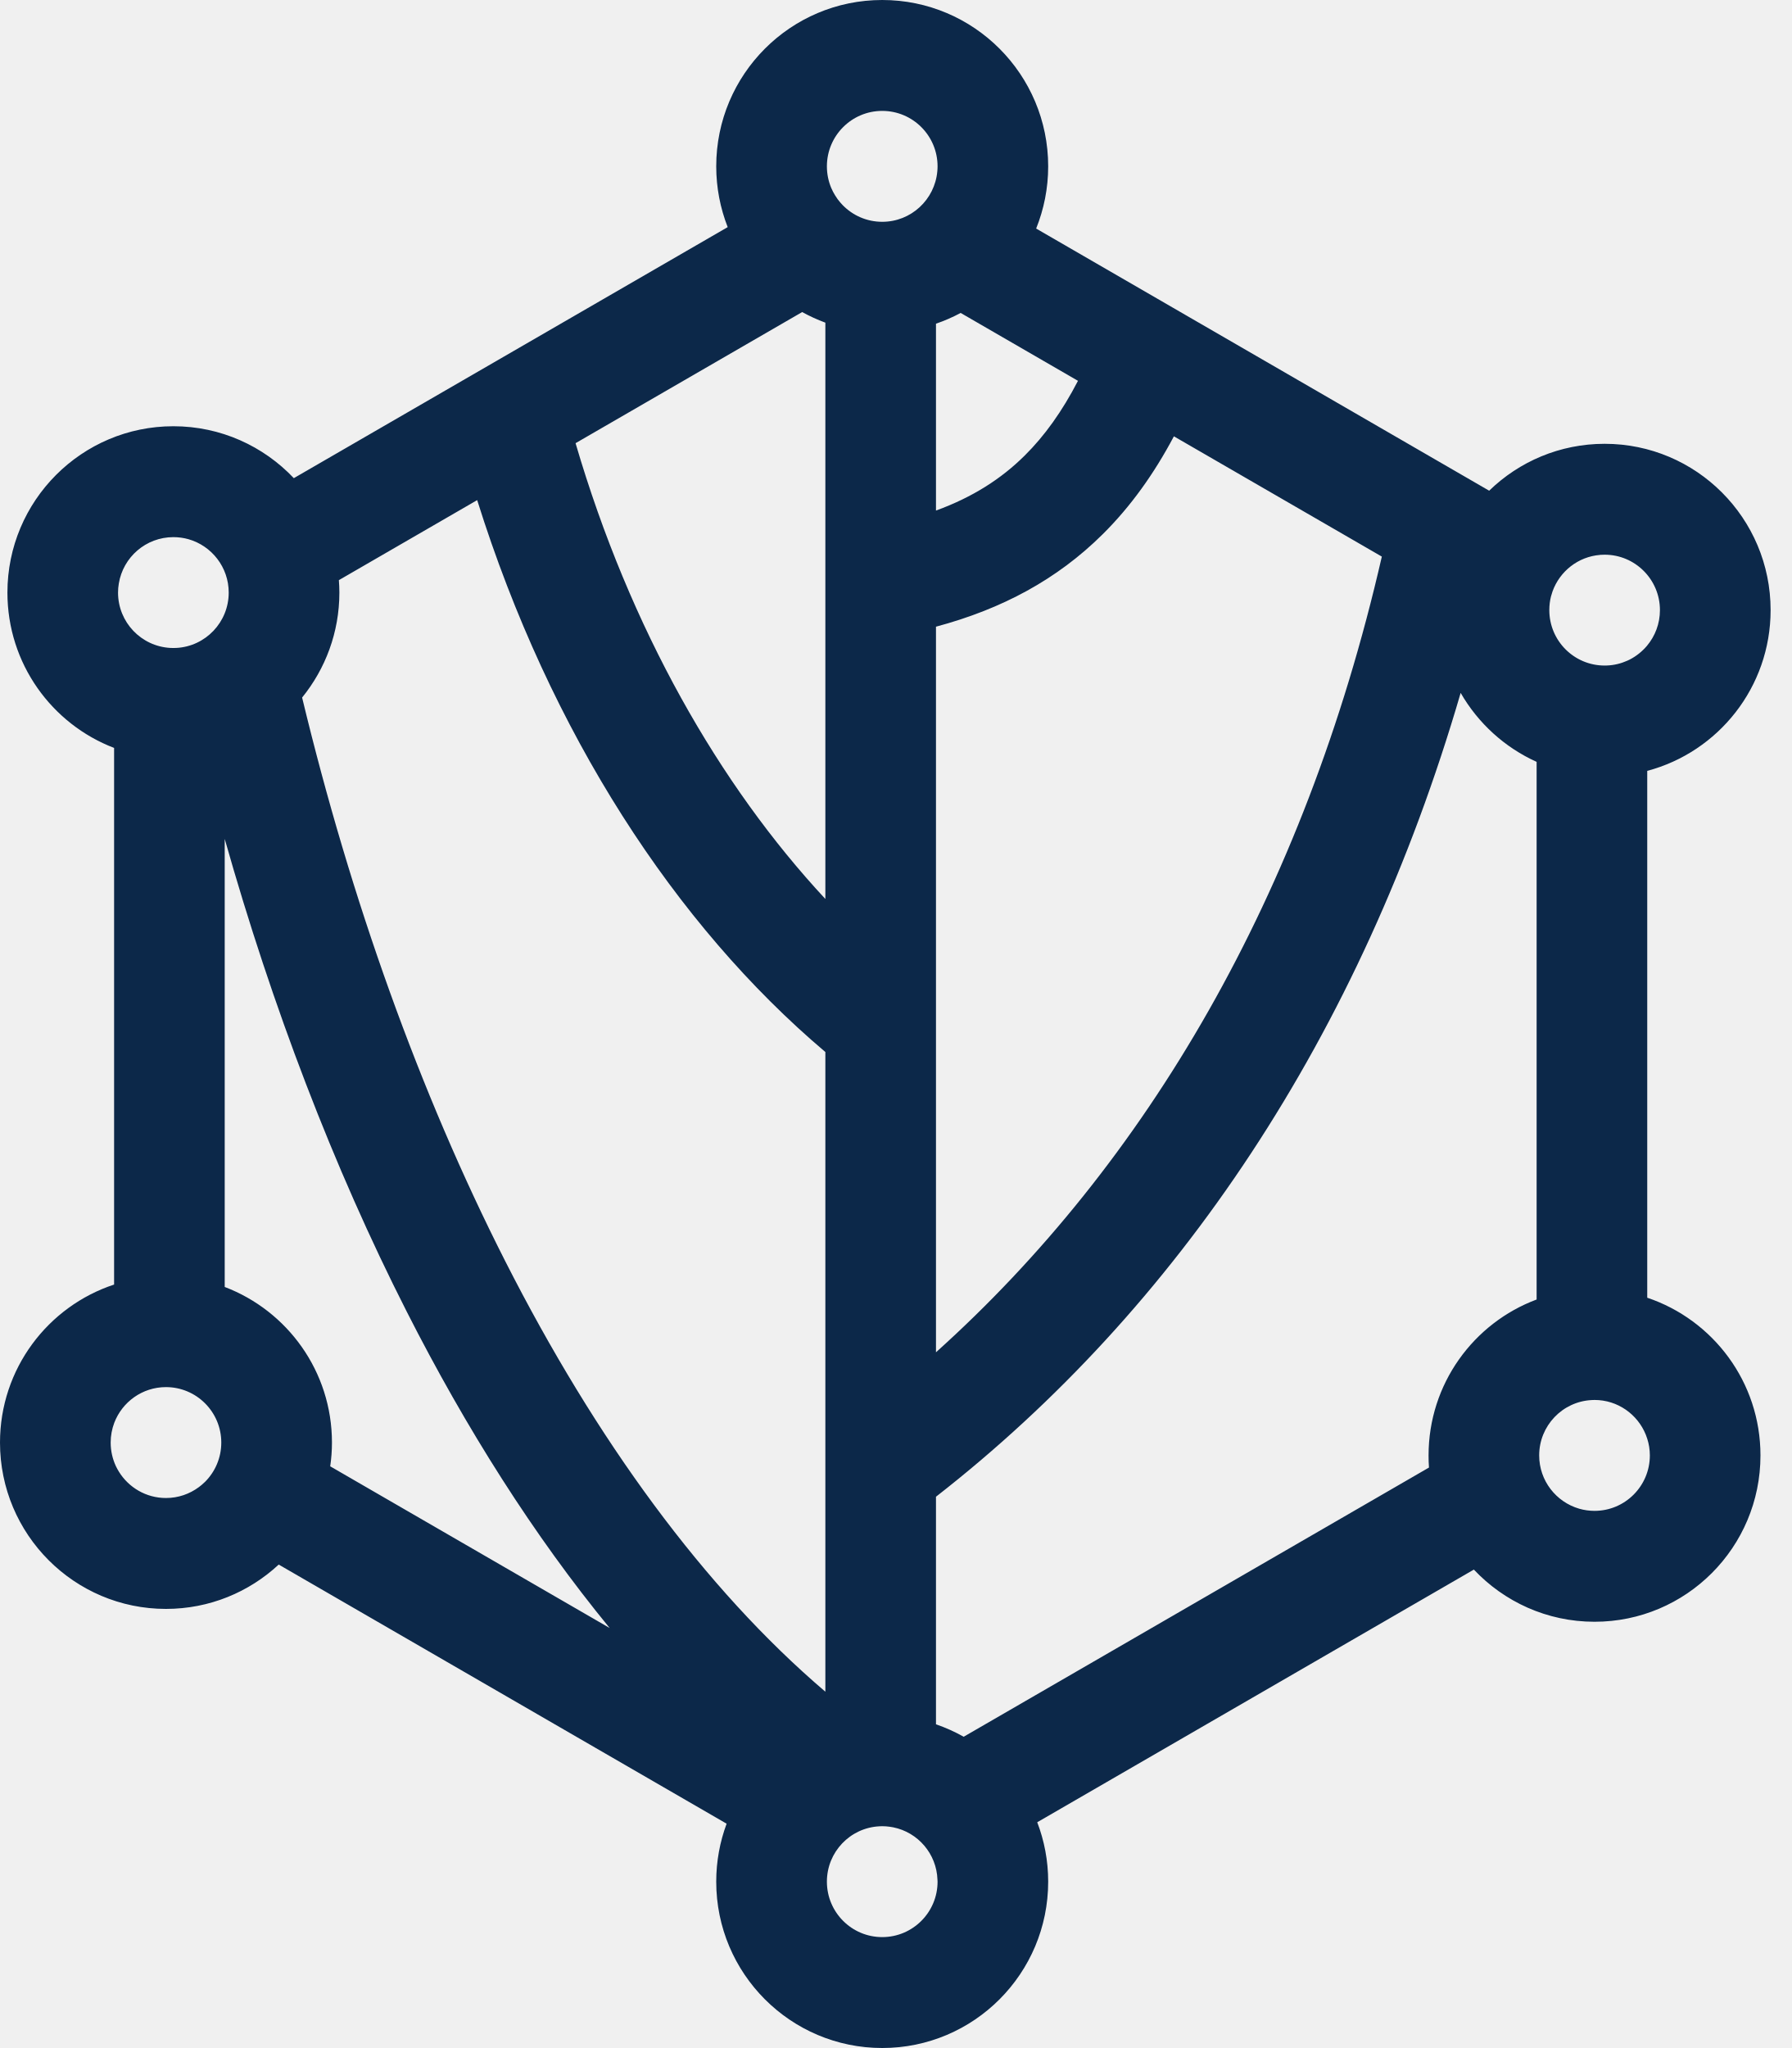
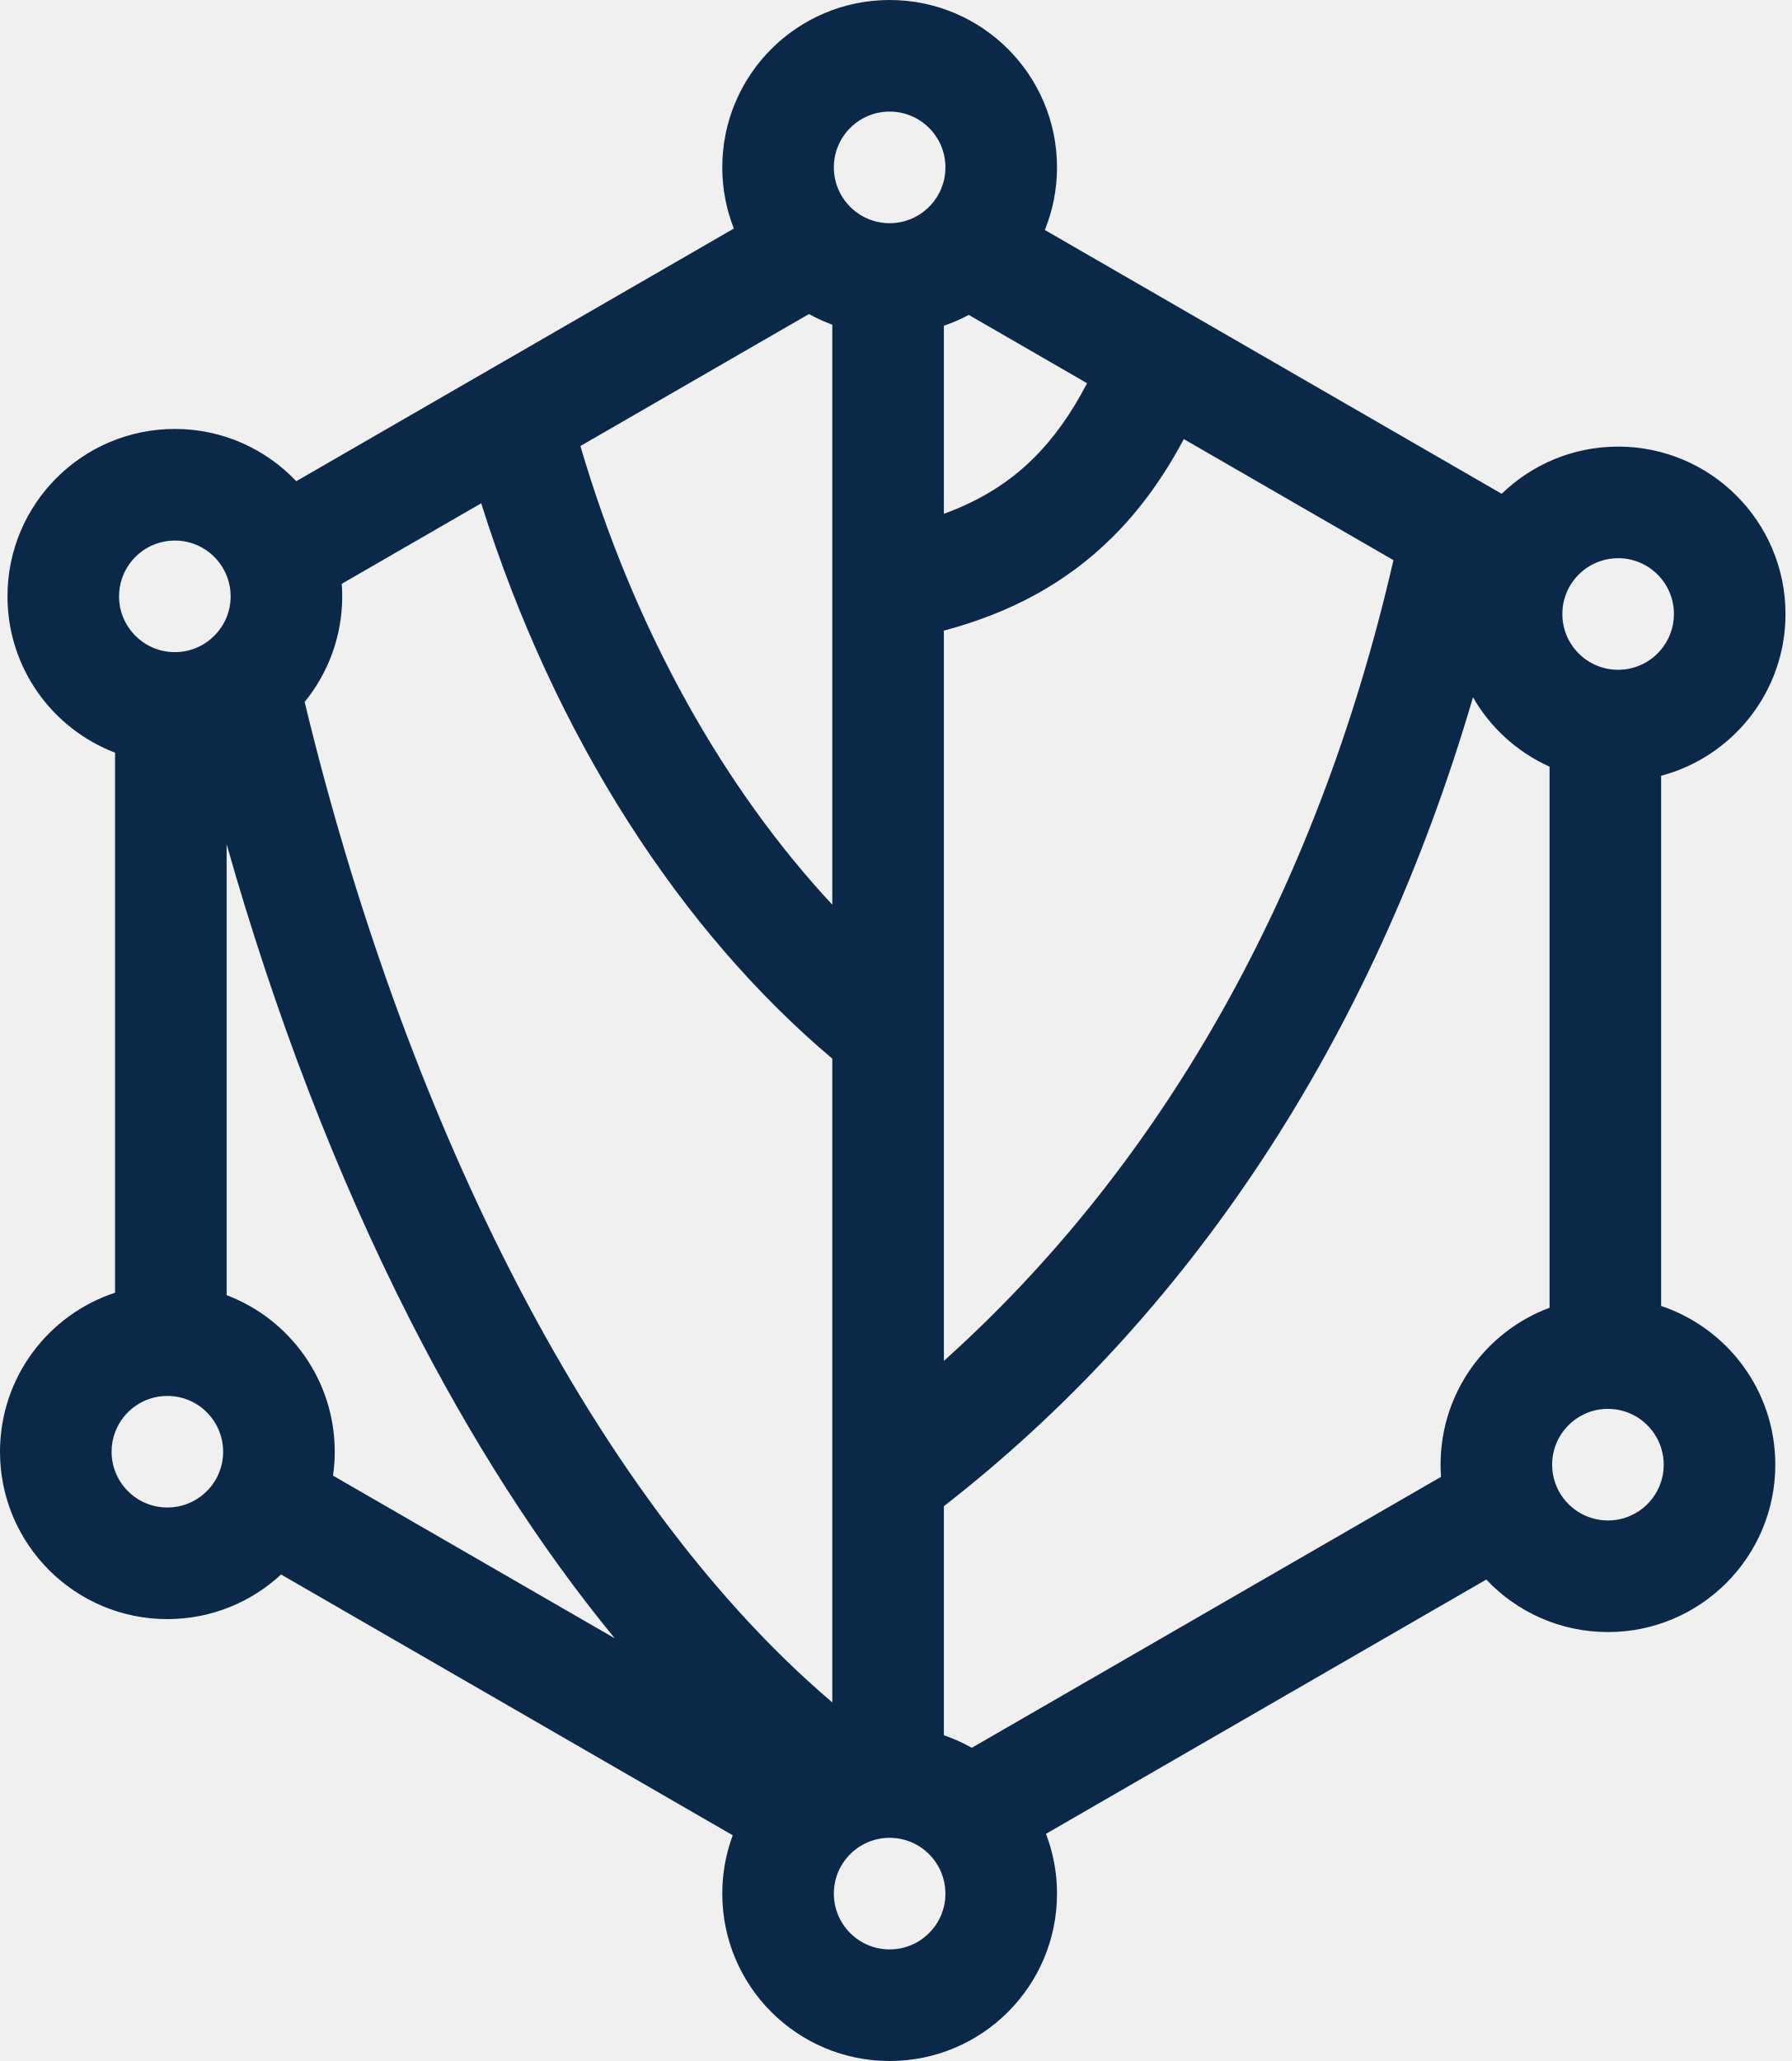
- <svg xmlns="http://www.w3.org/2000/svg" width="35" height="40" viewBox="0 0 35 40" fill="none">
+ <svg xmlns="http://www.w3.org/2000/svg" width="133" height="153" viewBox="0 0 133 153" fill="none">
  <style>
  .logo { fill: #0C2849; }
  @media (prefers-color-scheme: dark) {
    .logo { fill: white; }
  }
</style>
-   <path class="logo" fill-rule="evenodd" clip-rule="evenodd" d="M17.235 0C19.026 7.14394e-05 20.477 1.455 20.477 3.249C20.477 3.678 20.393 4.088 20.242 4.464L29.092 9.584C29.675 9.017 30.471 8.668 31.348 8.668C33.138 8.668 34.59 10.122 34.59 11.916C34.59 13.422 33.567 14.688 32.18 15.056V25.346C33.466 25.778 34.392 26.993 34.392 28.426C34.392 30.221 32.941 31.675 31.15 31.675C30.221 31.675 29.384 31.283 28.793 30.656L20.263 35.591C20.401 35.951 20.477 36.342 20.477 36.751C20.477 38.545 19.026 40 17.235 40C15.444 40 13.992 38.545 13.992 36.751C13.992 36.353 14.064 35.972 14.195 35.619L5.445 30.558C4.867 31.095 4.093 31.424 3.242 31.424C1.452 31.424 0 29.969 0 28.175C0 26.735 0.935 25.515 2.229 25.089V14.608C1.01 14.141 0.145 12.959 0.145 11.574C0.145 9.779 1.597 8.325 3.387 8.325C4.314 8.325 5.149 8.715 5.74 9.339L14.216 4.436C14.072 4.068 13.992 3.668 13.992 3.249C13.992 1.455 15.444 0 17.235 0ZM17.179 35.67C16.608 35.699 16.154 36.172 16.154 36.751C16.154 37.349 16.638 37.834 17.235 37.834C17.832 37.834 18.316 37.349 18.316 36.751C18.316 36.739 18.315 36.726 18.314 36.713C18.297 36.206 17.932 35.787 17.45 35.69C17.405 35.681 17.358 35.675 17.311 35.671C17.304 35.671 17.296 35.67 17.289 35.67L17.235 35.668C17.216 35.668 17.198 35.669 17.179 35.67ZM28.535 13.533C26.58 20.241 22.991 25.564 18.285 29.233L18.285 33.678C18.474 33.743 18.655 33.824 18.826 33.921L27.916 28.663C27.91 28.585 27.908 28.506 27.908 28.426C27.908 27.031 28.786 25.841 30.019 25.381V14.88C29.394 14.598 28.875 14.124 28.535 13.533ZM6.62 11.331C6.626 11.411 6.63 11.492 6.63 11.574C6.63 12.351 6.356 13.065 5.902 13.624C6.851 17.562 8.196 21.337 9.872 24.636C11.644 28.123 13.759 31.026 16.124 33.041V20.547C13.193 18.069 10.748 14.313 9.322 9.768L6.62 11.331ZM4.39 25.136C5.614 25.601 6.485 26.786 6.485 28.175C6.485 28.332 6.473 28.487 6.451 28.639L11.91 31.797C10.429 29.993 9.104 27.898 7.946 25.618C6.511 22.795 5.317 19.658 4.39 16.385V25.136ZM31.094 27.345C30.523 27.374 30.069 27.847 30.069 28.426C30.069 28.92 30.4 29.336 30.851 29.467C30.946 29.494 31.046 29.509 31.15 29.509C31.747 29.509 32.231 29.024 32.231 28.426C32.231 28.312 32.213 28.203 32.18 28.1L32.151 28.019C31.99 27.623 31.603 27.343 31.15 27.343C31.131 27.343 31.113 27.344 31.094 27.345ZM3.242 27.092C2.781 27.092 2.387 27.382 2.232 27.79C2.187 27.91 2.162 28.039 2.162 28.175C2.162 28.34 2.199 28.496 2.264 28.636C2.282 28.673 2.301 28.709 2.323 28.744C2.513 29.052 2.854 29.258 3.242 29.258C3.483 29.258 3.704 29.179 3.884 29.046C3.903 29.032 3.922 29.017 3.941 29.001C3.963 28.982 3.985 28.962 4.007 28.941C4.202 28.745 4.323 28.474 4.323 28.175C4.323 27.577 3.839 27.092 3.242 27.092ZM22.933 8.522C22.547 9.249 22.091 9.891 21.538 10.438C20.653 11.315 19.578 11.894 18.285 12.24L18.285 26.412C22.392 22.721 25.48 17.485 26.995 10.871L22.933 8.522ZM11.244 8.656C12.309 12.285 14.055 15.334 16.124 17.558V6.302C15.967 6.244 15.816 6.175 15.671 6.095L11.244 8.656ZM31.348 10.834C31.318 10.834 31.288 10.835 31.259 10.837L31.259 10.838C30.829 10.872 30.471 11.159 30.33 11.55C30.32 11.579 30.311 11.608 30.303 11.638C30.302 11.641 30.301 11.644 30.3 11.647C30.278 11.733 30.267 11.823 30.267 11.916C30.267 12.515 30.751 12.999 31.348 12.999C31.362 12.999 31.377 12.999 31.391 12.998C31.533 12.993 31.668 12.959 31.791 12.904C31.806 12.897 31.821 12.89 31.836 12.883C31.966 12.816 32.081 12.724 32.175 12.613C32.333 12.424 32.428 12.182 32.428 11.916C32.428 11.319 31.944 10.834 31.348 10.834ZM3.387 10.491C2.85 10.491 2.404 10.883 2.321 11.398C2.311 11.455 2.306 11.514 2.306 11.574C2.306 12.153 2.76 12.626 3.332 12.655C3.35 12.656 3.369 12.656 3.387 12.656C3.406 12.656 3.424 12.656 3.443 12.655C4.014 12.626 4.468 12.153 4.468 11.574C4.468 11.078 4.135 10.66 3.681 10.531C3.588 10.505 3.489 10.491 3.387 10.491ZM18.767 6.112C18.614 6.194 18.453 6.265 18.285 6.322V9.972C19 9.711 19.558 9.354 20.018 8.898C20.406 8.514 20.749 8.036 21.059 7.438L18.767 6.112ZM17.235 2.166C16.638 2.166 16.154 2.651 16.154 3.249C16.154 3.398 16.184 3.54 16.238 3.669C16.26 3.722 16.287 3.772 16.317 3.82C16.332 3.845 16.348 3.869 16.365 3.892C16.368 3.896 16.371 3.9 16.374 3.903C16.402 3.94 16.432 3.975 16.464 4.008C16.66 4.208 16.933 4.332 17.235 4.332C17.799 4.332 18.261 3.899 18.311 3.347C18.314 3.315 18.316 3.282 18.316 3.249C18.316 2.651 17.832 2.166 17.235 2.166Z" />
+   <path class="logo" fill-rule="evenodd" clip-rule="evenodd" d="M66.053 0C72.915 0 78.479 5.564 78.479 12.426C78.479 14.07 78.156 15.638 77.576 17.074L111.495 36.657C113.732 34.49 116.779 33.154 120.14 33.154C127.003 33.154 132.566 38.718 132.566 45.581C132.566 51.34 128.647 56.181 123.332 57.59V96.949C128.258 98.599 131.809 103.249 131.809 108.731C131.809 115.594 126.245 121.157 119.383 121.157C115.823 121.157 112.615 119.658 110.35 117.26L77.659 136.135C78.186 137.514 78.479 139.009 78.479 140.574C78.479 147.436 72.915 153 66.053 153C59.19 153 53.626 147.437 53.626 140.574C53.626 139.051 53.901 137.592 54.402 136.243L20.869 116.883C18.653 118.937 15.687 120.196 12.426 120.196C5.563 120.196 0 114.632 0 107.769C0 102.263 3.582 97.596 8.542 95.965V55.875C3.872 54.088 0.555 49.568 0.555 44.269C0.555 37.406 6.119 31.843 12.982 31.843C16.532 31.843 19.733 33.335 21.997 35.723L54.485 16.966C53.932 15.559 53.626 14.029 53.626 12.426C53.626 5.563 59.19 0 66.053 0ZM65.839 136.437C63.651 136.547 61.91 138.357 61.91 140.574C61.91 142.861 63.765 144.716 66.053 144.716C68.34 144.715 70.195 142.861 70.195 140.574C70.195 140.525 70.191 140.476 70.19 140.428C70.123 138.488 68.724 136.887 66.878 136.513C66.704 136.478 66.525 136.455 66.344 136.443C66.316 136.441 66.289 136.438 66.261 136.437L66.053 136.431C65.981 136.431 65.91 136.433 65.839 136.437ZM109.362 51.764C101.867 77.422 88.114 97.783 70.079 111.814L70.079 128.818C70.802 129.066 71.496 129.377 72.153 129.748L106.988 109.636C106.966 109.337 106.956 109.035 106.956 108.731C106.956 103.392 110.322 98.841 115.048 97.082V56.915C112.653 55.837 110.663 54.026 109.362 51.764ZM25.373 43.34C25.395 43.647 25.408 43.956 25.408 44.269C25.408 47.243 24.361 49.972 22.618 52.111C26.257 67.173 31.411 81.614 37.834 94.231C44.625 107.569 52.734 118.673 61.795 126.381V78.591C50.564 69.115 41.192 54.746 35.728 37.362L25.373 43.34ZM16.826 96.147C21.517 97.924 24.853 102.456 24.853 107.769C24.853 108.372 24.808 108.964 24.725 109.544L45.645 121.623C39.971 114.723 34.891 106.708 30.452 97.99C24.954 87.19 20.376 75.193 16.826 62.671V96.147ZM119.169 104.594C116.98 104.705 115.24 106.515 115.24 108.731C115.24 110.62 116.507 112.212 118.235 112.71C118.599 112.815 118.984 112.873 119.383 112.873C121.67 112.873 123.525 111.018 123.525 108.731C123.525 108.295 123.456 107.875 123.332 107.481L123.219 107.173C122.604 105.658 121.119 104.589 119.383 104.589C119.311 104.589 119.24 104.59 119.169 104.594ZM12.425 103.628C10.657 103.628 9.148 104.737 8.554 106.297C8.38 106.754 8.284 107.251 8.284 107.769C8.284 108.399 8.426 108.996 8.678 109.531C8.745 109.674 8.82 109.812 8.902 109.945C9.632 111.125 10.937 111.911 12.426 111.911C13.347 111.911 14.197 111.61 14.885 111.102C14.959 111.047 15.032 110.99 15.102 110.93C15.19 110.856 15.274 110.779 15.355 110.698C16.104 109.948 16.567 108.913 16.567 107.77C16.567 105.483 14.713 103.628 12.425 103.628ZM87.893 32.596C86.411 35.379 84.664 37.832 82.545 39.927C79.154 43.279 75.034 45.495 70.079 46.818L70.079 101.025C85.818 86.909 97.65 66.88 103.458 41.582L87.893 32.596ZM43.093 33.11C47.173 46.99 53.865 58.651 61.795 67.16V24.103C61.194 23.884 60.614 23.619 60.06 23.314L43.093 33.11ZM120.14 41.438C120.026 41.438 119.912 41.444 119.8 41.453L119.801 41.454C118.154 41.587 116.779 42.683 116.241 44.179C116.201 44.289 116.166 44.402 116.135 44.517C116.133 44.528 116.129 44.538 116.126 44.549C116.042 44.879 115.998 45.225 115.998 45.581C115.998 47.868 117.852 49.723 120.14 49.723C120.196 49.723 120.252 49.721 120.307 49.719C120.851 49.697 121.368 49.57 121.838 49.358C121.896 49.331 121.954 49.305 122.011 49.276C122.511 49.022 122.952 48.669 123.309 48.243C123.915 47.523 124.282 46.595 124.282 45.581C124.282 43.293 122.427 41.439 120.14 41.438ZM12.982 40.127C10.923 40.127 9.215 41.629 8.894 43.598C8.859 43.816 8.839 44.04 8.839 44.269C8.839 46.485 10.579 48.295 12.768 48.406C12.839 48.41 12.91 48.411 12.982 48.411C13.053 48.411 13.124 48.41 13.194 48.406C15.383 48.295 17.124 46.485 17.124 44.269C17.124 42.372 15.848 40.773 14.108 40.283C13.75 40.182 13.372 40.127 12.982 40.127ZM71.926 23.377C71.338 23.694 70.72 23.962 70.079 24.181V38.143C72.82 37.145 74.958 35.778 76.721 34.035C78.206 32.566 79.52 30.736 80.711 28.449L71.926 23.377ZM66.053 8.284C63.765 8.284 61.91 10.139 61.91 12.426C61.91 12.996 62.025 13.54 62.233 14.034C62.318 14.236 62.419 14.428 62.533 14.612C62.592 14.706 62.654 14.798 62.719 14.887C62.73 14.902 62.742 14.916 62.753 14.93C62.86 15.071 62.975 15.204 63.099 15.33C63.85 16.094 64.896 16.569 66.053 16.569C68.213 16.568 69.987 14.914 70.177 12.803C70.188 12.679 70.195 12.553 70.195 12.426C70.195 10.139 68.34 8.285 66.053 8.284Z" />
</svg>
